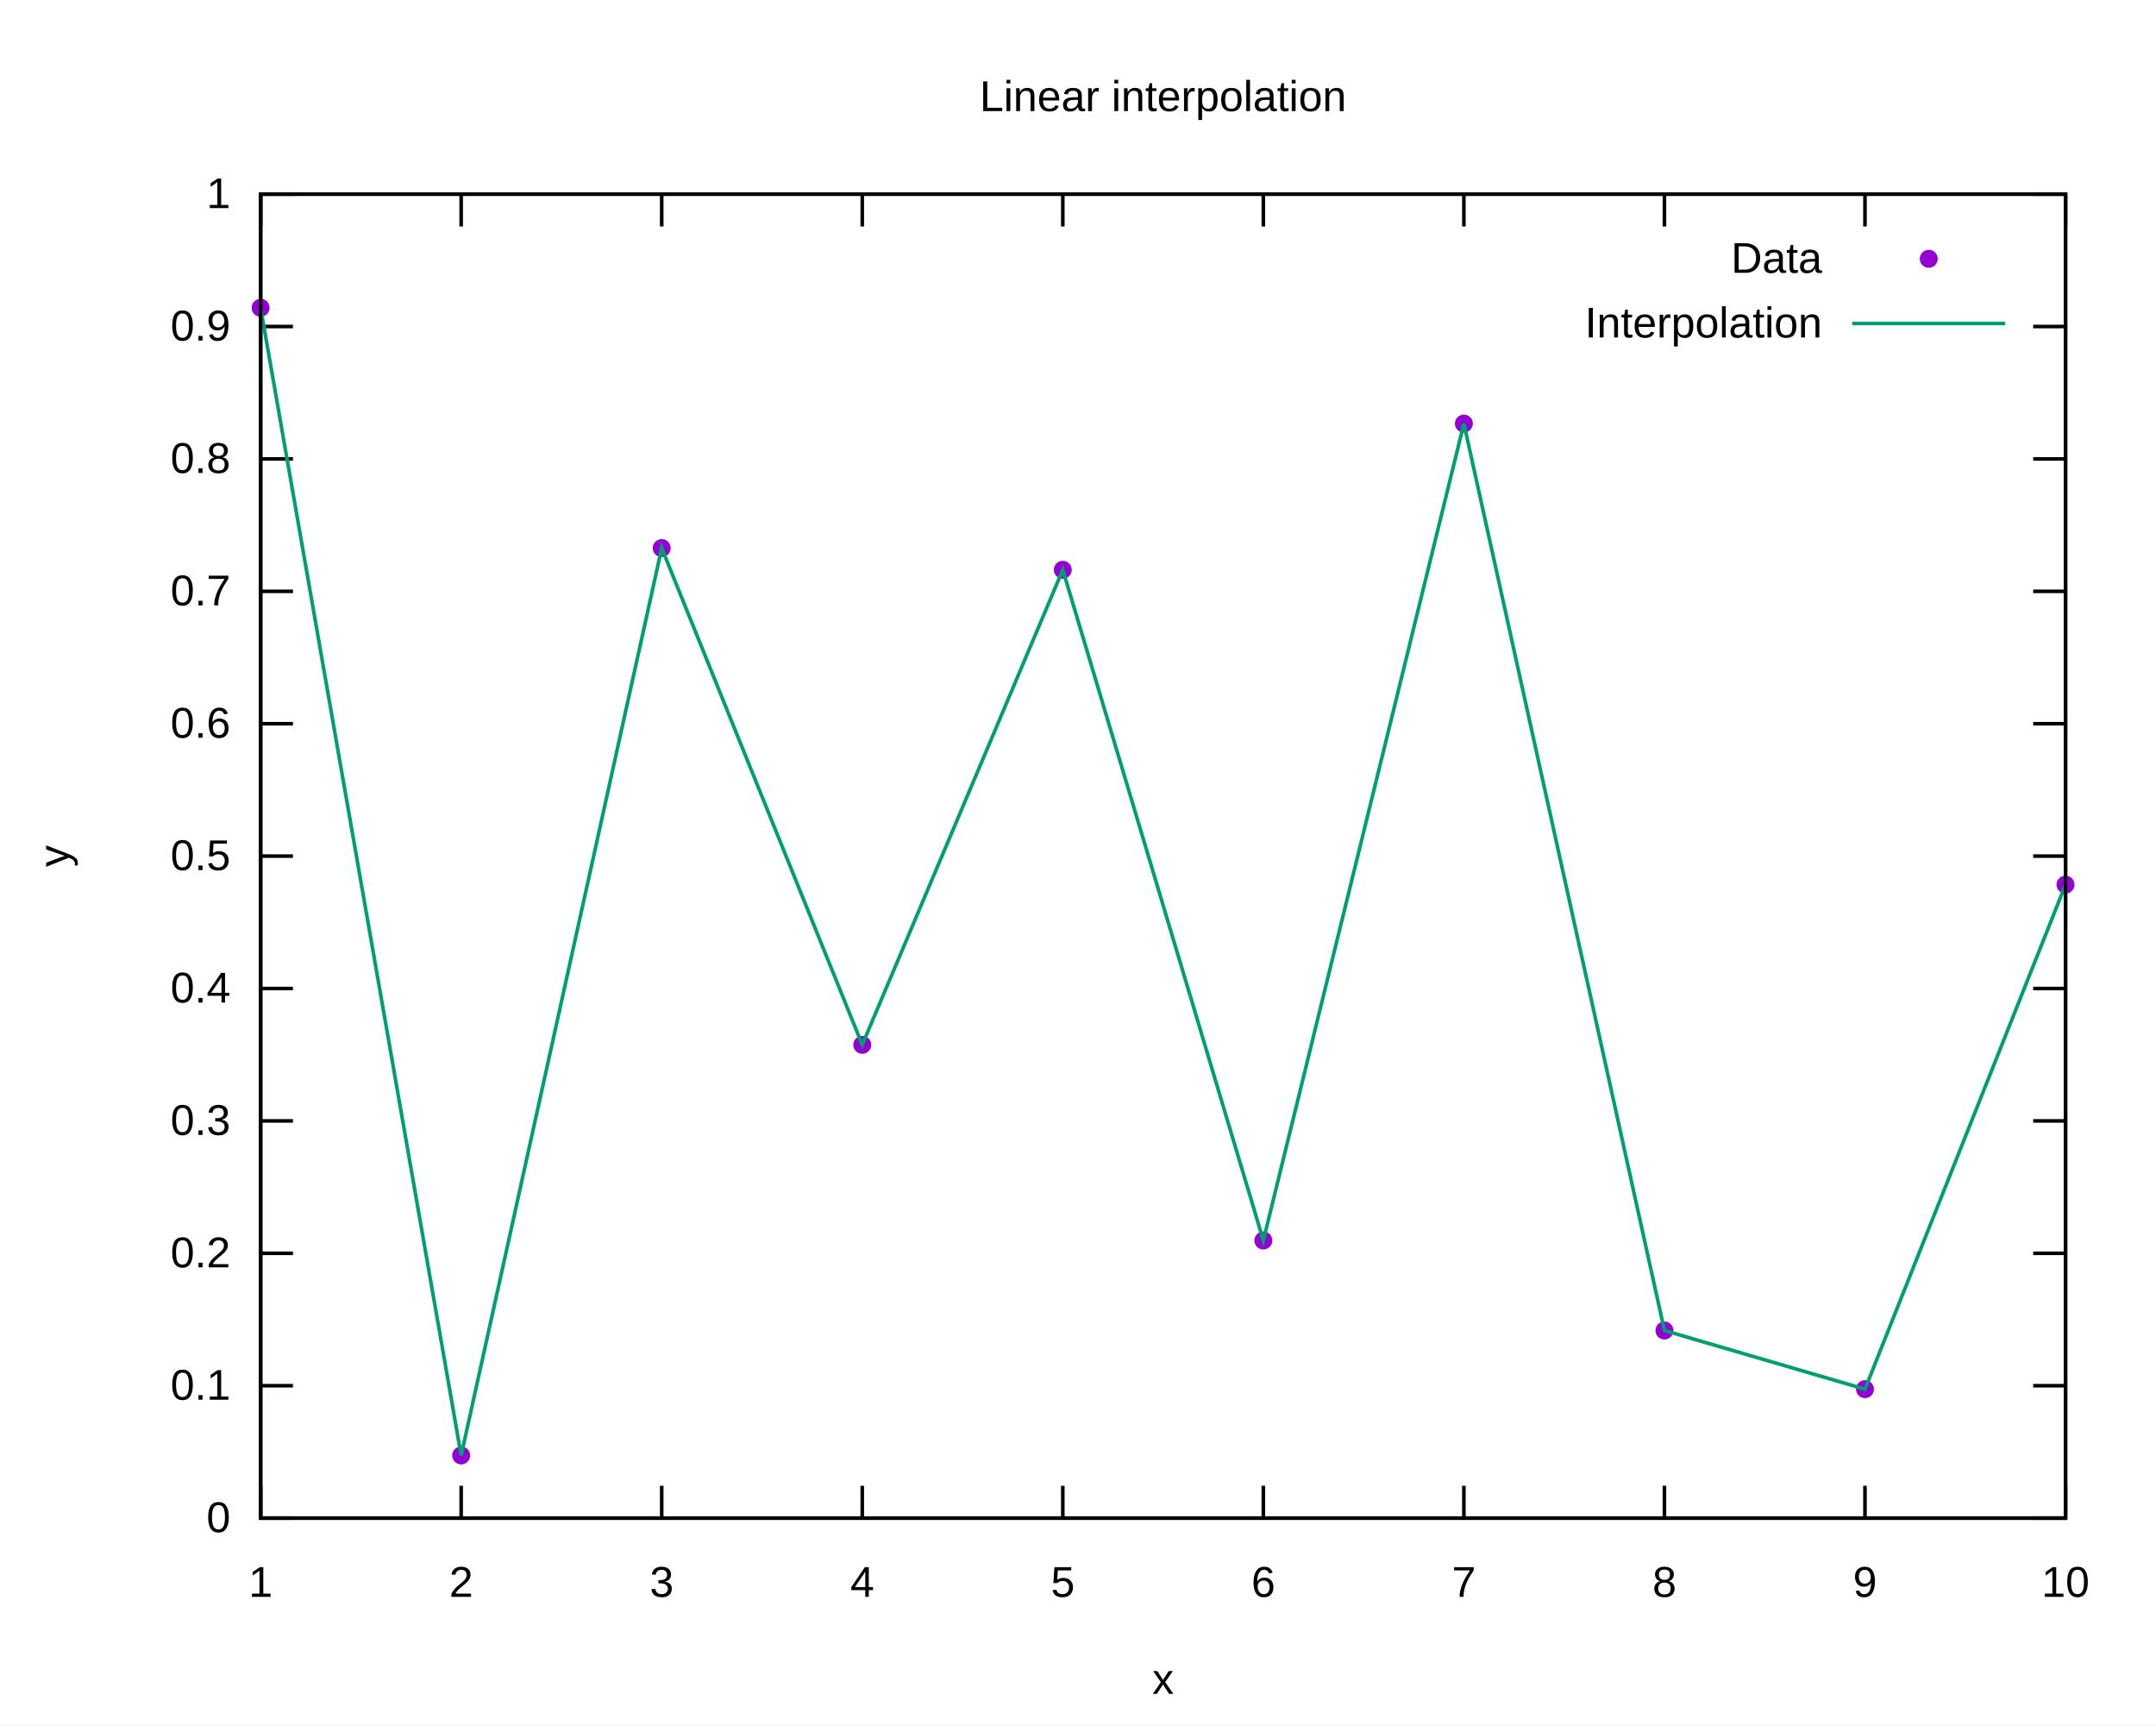
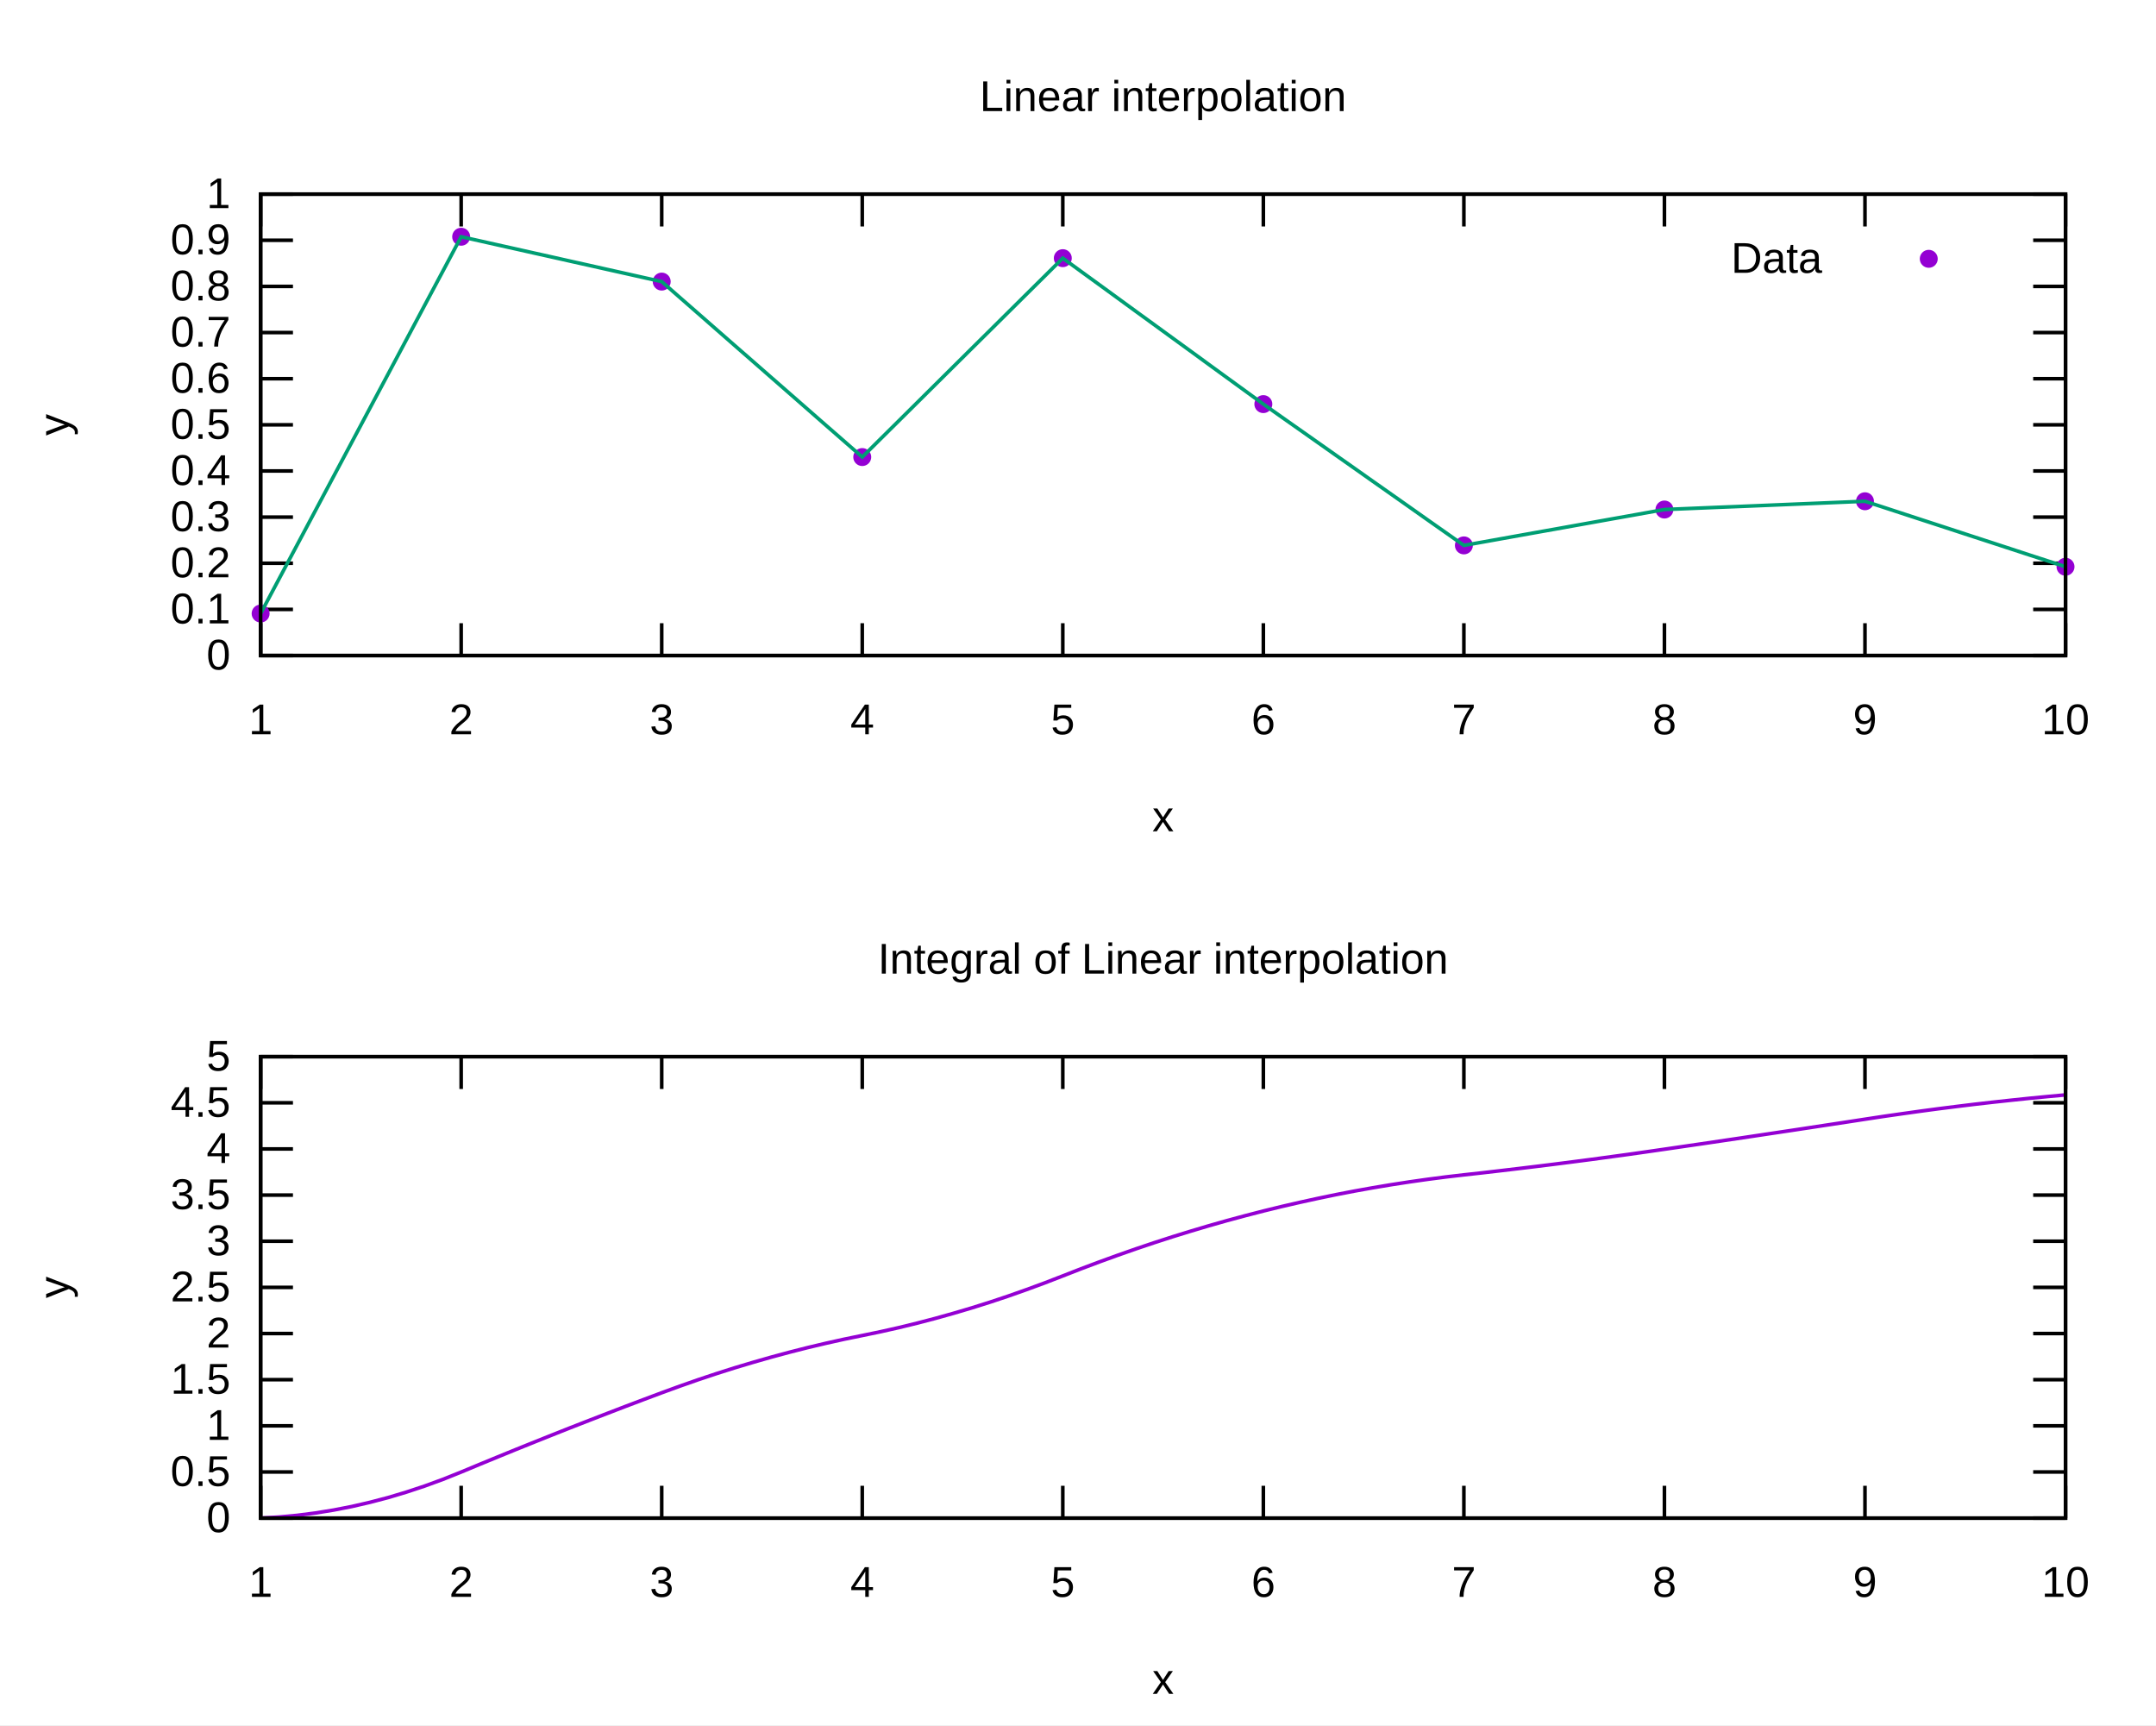
<svg xmlns="http://www.w3.org/2000/svg" xmlns:xlink="http://www.w3.org/1999/xlink" width="600" height="480" viewBox="0 0 600 480">
  <g id="gnuplot_canvas">
    <rect x="0" y="0" width="600" height="480" fill="#ffffff" />
    <defs>
      <circle id="gpDot" r="0.5" stroke-width="0.5" stroke="currentColor" />
      <path id="gpPt0" stroke-width="0.222" stroke="currentColor" d="M-1,0 h2 M0,-1 v2" />
      <path id="gpPt1" stroke-width="0.222" stroke="currentColor" d="M-1,-1 L1,1 M1,-1 L-1,1" />
      <path id="gpPt2" stroke-width="0.222" stroke="currentColor" d="M-1,0 L1,0 M0,-1 L0,1 M-1,-1 L1,1 M-1,1 L1,-1" />
      <rect id="gpPt3" stroke-width="0.222" stroke="currentColor" x="-1" y="-1" width="2" height="2" />
      <rect id="gpPt4" stroke-width="0.222" stroke="currentColor" fill="currentColor" x="-1" y="-1" width="2" height="2" />
      <circle id="gpPt5" stroke-width="0.222" stroke="currentColor" cx="0" cy="0" r="1" />
      <use xlink:href="#gpPt5" id="gpPt6" fill="currentColor" stroke="none" />
      <path id="gpPt7" stroke-width="0.222" stroke="currentColor" d="M0,-1.33 L-1.33,0.67 L1.33,0.67 z" />
      <use xlink:href="#gpPt7" id="gpPt8" fill="currentColor" stroke="none" />
      <use xlink:href="#gpPt7" id="gpPt9" stroke="currentColor" transform="rotate(180)" />
      <use xlink:href="#gpPt9" id="gpPt10" fill="currentColor" stroke="none" />
      <use xlink:href="#gpPt3" id="gpPt11" stroke="currentColor" transform="rotate(45)" />
      <use xlink:href="#gpPt11" id="gpPt12" fill="currentColor" stroke="none" />
      <path id="gpPt13" stroke-width="0.222" stroke="currentColor" d="M0,1.330 L1.265,0.411 L0.782,-1.067 L-0.782,-1.076 L-1.265,0.411 z" />
      <use xlink:href="#gpPt13" id="gpPt14" fill="currentColor" stroke="none" />
      <filter id="textbox" filterUnits="objectBoundingBox" x="0" y="0" height="1" width="1">
        <feFlood flood-color="#FFFFFF" flood-opacity="1" result="bgnd" />
        <feComposite in="SourceGraphic" in2="bgnd" operator="atop" />
      </filter>
      <filter id="greybox" filterUnits="objectBoundingBox" x="0" y="0" height="1" width="1">
        <feFlood flood-color="lightgrey" flood-opacity="1" result="grey" />
        <feComposite in="SourceGraphic" in2="grey" operator="atop" />
      </filter>
    </defs>
    <g fill="none" color="#FFFFFF" stroke="currentColor" stroke-width="1.00" stroke-linecap="butt" stroke-linejoin="miter">
</g>
    <g fill="none" color="black" stroke="currentColor" stroke-width="1.00" stroke-linecap="butt" stroke-linejoin="miter">
-       <path stroke="black" d="M72.53,422.40 L81.53,422.40 M574.82,422.40 L565.82,422.40  " />
-       <g transform="translate(64.14,426.30)" stroke="none" fill="black" font-family="Arial" font-size="12.00" text-anchor="end">
+       <path stroke="black" d="M72.53,182.40 L81.53,182.40 M574.82,182.40 L565.82,182.40  " />
+       <g transform="translate(64.14,186.30)" stroke="none" fill="black" font-family="Arial" font-size="12.00" text-anchor="end">
        <text>
          <tspan font-family="Arial"> 0</tspan>
        </text>
      </g>
    </g>
    <g fill="none" color="black" stroke="currentColor" stroke-width="1.00" stroke-linecap="butt" stroke-linejoin="miter">
-       <path stroke="black" d="M72.53,385.56 L81.53,385.56 M574.82,385.56 L565.82,385.56  " />
-       <g transform="translate(64.14,389.46)" stroke="none" fill="black" font-family="Arial" font-size="12.00" text-anchor="end">
+       <path stroke="black" d="M72.53,169.56 L81.53,169.56 M574.82,169.56 L565.82,169.56  " />
+       <g transform="translate(64.14,173.46)" stroke="none" fill="black" font-family="Arial" font-size="12.00" text-anchor="end">
        <text>
          <tspan font-family="Arial"> 0.1</tspan>
        </text>
      </g>
    </g>
    <g fill="none" color="black" stroke="currentColor" stroke-width="1.00" stroke-linecap="butt" stroke-linejoin="miter">
-       <path stroke="black" d="M72.53,348.72 L81.53,348.72 M574.82,348.72 L565.82,348.72  " />
-       <g transform="translate(64.14,352.62)" stroke="none" fill="black" font-family="Arial" font-size="12.00" text-anchor="end">
+       <path stroke="black" d="M72.53,156.72 L81.53,156.72 M574.82,156.72 L565.82,156.72  " />
+       <g transform="translate(64.14,160.62)" stroke="none" fill="black" font-family="Arial" font-size="12.00" text-anchor="end">
        <text>
          <tspan font-family="Arial"> 0.2</tspan>
        </text>
      </g>
    </g>
    <g fill="none" color="black" stroke="currentColor" stroke-width="1.00" stroke-linecap="butt" stroke-linejoin="miter">
-       <path stroke="black" d="M72.53,311.88 L81.53,311.88 M574.82,311.88 L565.82,311.88  " />
-       <g transform="translate(64.14,315.78)" stroke="none" fill="black" font-family="Arial" font-size="12.00" text-anchor="end">
+       <path stroke="black" d="M72.53,143.88 L81.53,143.88 M574.82,143.88 L565.82,143.88  " />
+       <g transform="translate(64.14,147.78)" stroke="none" fill="black" font-family="Arial" font-size="12.00" text-anchor="end">
        <text>
          <tspan font-family="Arial"> 0.3</tspan>
        </text>
      </g>
    </g>
    <g fill="none" color="black" stroke="currentColor" stroke-width="1.00" stroke-linecap="butt" stroke-linejoin="miter">
-       <path stroke="black" d="M72.53,275.04 L81.53,275.04 M574.82,275.04 L565.82,275.04  " />
-       <g transform="translate(64.14,278.94)" stroke="none" fill="black" font-family="Arial" font-size="12.00" text-anchor="end">
+       <path stroke="black" d="M72.53,131.04 L81.53,131.04 M574.82,131.04 L565.82,131.04  " />
+       <g transform="translate(64.14,134.94)" stroke="none" fill="black" font-family="Arial" font-size="12.00" text-anchor="end">
        <text>
          <tspan font-family="Arial"> 0.4</tspan>
        </text>
      </g>
    </g>
    <g fill="none" color="black" stroke="currentColor" stroke-width="1.00" stroke-linecap="butt" stroke-linejoin="miter">
-       <path stroke="black" d="M72.53,238.20 L81.53,238.20 M574.82,238.20 L565.82,238.20  " />
-       <g transform="translate(64.14,242.10)" stroke="none" fill="black" font-family="Arial" font-size="12.00" text-anchor="end">
+       <path stroke="black" d="M72.53,118.20 L81.53,118.20 M574.82,118.20 L565.82,118.20  " />
+       <g transform="translate(64.14,122.10)" stroke="none" fill="black" font-family="Arial" font-size="12.00" text-anchor="end">
        <text>
          <tspan font-family="Arial"> 0.5</tspan>
        </text>
      </g>
    </g>
    <g fill="none" color="black" stroke="currentColor" stroke-width="1.00" stroke-linecap="butt" stroke-linejoin="miter">
-       <path stroke="black" d="M72.53,201.37 L81.53,201.37 M574.82,201.37 L565.82,201.37  " />
-       <g transform="translate(64.14,205.27)" stroke="none" fill="black" font-family="Arial" font-size="12.00" text-anchor="end">
+       <path stroke="black" d="M72.53,105.37 L81.53,105.37 M574.82,105.37 L565.82,105.37  " />
+       <g transform="translate(64.14,109.27)" stroke="none" fill="black" font-family="Arial" font-size="12.00" text-anchor="end">
        <text>
          <tspan font-family="Arial"> 0.6</tspan>
        </text>
      </g>
    </g>
    <g fill="none" color="black" stroke="currentColor" stroke-width="1.00" stroke-linecap="butt" stroke-linejoin="miter">
-       <path stroke="black" d="M72.53,164.53 L81.53,164.53 M574.82,164.53 L565.82,164.53  " />
-       <g transform="translate(64.14,168.43)" stroke="none" fill="black" font-family="Arial" font-size="12.00" text-anchor="end">
+       <path stroke="black" d="M72.53,92.53 L81.53,92.53 M574.82,92.53 L565.82,92.53  " />
+       <g transform="translate(64.14,96.43)" stroke="none" fill="black" font-family="Arial" font-size="12.00" text-anchor="end">
        <text>
          <tspan font-family="Arial"> 0.7</tspan>
        </text>
      </g>
    </g>
    <g fill="none" color="black" stroke="currentColor" stroke-width="1.00" stroke-linecap="butt" stroke-linejoin="miter">
-       <path stroke="black" d="M72.53,127.69 L81.53,127.69 M574.82,127.69 L565.82,127.69  " />
-       <g transform="translate(64.14,131.59)" stroke="none" fill="black" font-family="Arial" font-size="12.00" text-anchor="end">
+       <path stroke="black" d="M72.53,79.69 L81.53,79.69 M574.82,79.69 L565.82,79.69  " />
+       <g transform="translate(64.14,83.59)" stroke="none" fill="black" font-family="Arial" font-size="12.00" text-anchor="end">
        <text>
          <tspan font-family="Arial"> 0.8</tspan>
        </text>
      </g>
    </g>
    <g fill="none" color="black" stroke="currentColor" stroke-width="1.00" stroke-linecap="butt" stroke-linejoin="miter">
-       <path stroke="black" d="M72.53,90.85 L81.53,90.85 M574.82,90.85 L565.82,90.85  " />
-       <g transform="translate(64.14,94.75)" stroke="none" fill="black" font-family="Arial" font-size="12.00" text-anchor="end">
+       <path stroke="black" d="M72.53,66.85 L81.53,66.85 M574.82,66.85 L565.82,66.85  " />
+       <g transform="translate(64.14,70.75)" stroke="none" fill="black" font-family="Arial" font-size="12.00" text-anchor="end">
        <text>
          <tspan font-family="Arial"> 0.9</tspan>
        </text>
      </g>
    </g>
    <g fill="none" color="black" stroke="currentColor" stroke-width="1.00" stroke-linecap="butt" stroke-linejoin="miter">
      <path stroke="black" d="M72.53,54.01 L81.53,54.01 M574.82,54.01 L565.82,54.01  " />
      <g transform="translate(64.14,57.91)" stroke="none" fill="black" font-family="Arial" font-size="12.00" text-anchor="end">
        <text>
          <tspan font-family="Arial"> 1</tspan>
        </text>
      </g>
    </g>
    <g fill="none" color="black" stroke="currentColor" stroke-width="1.00" stroke-linecap="butt" stroke-linejoin="miter">
-       <path stroke="black" d="M72.53,422.40 L72.53,413.40 M72.53,54.01 L72.53,63.01  " />
-       <g transform="translate(72.53,444.30)" stroke="none" fill="black" font-family="Arial" font-size="12.00" text-anchor="middle">
+       <path stroke="black" d="M72.53,182.40 L72.53,173.40 M72.53,54.01 L72.53,63.01  " />
+       <g transform="translate(72.53,204.30)" stroke="none" fill="black" font-family="Arial" font-size="12.00" text-anchor="middle">
        <text>
          <tspan font-family="Arial"> 1</tspan>
        </text>
      </g>
    </g>
    <g fill="none" color="black" stroke="currentColor" stroke-width="1.00" stroke-linecap="butt" stroke-linejoin="miter">
-       <path stroke="black" d="M128.34,422.40 L128.34,413.40 M128.34,54.01 L128.34,63.01  " />
-       <g transform="translate(128.34,444.30)" stroke="none" fill="black" font-family="Arial" font-size="12.00" text-anchor="middle">
+       <path stroke="black" d="M128.34,182.40 L128.34,173.40 M128.34,54.01 L128.34,63.01  " />
+       <g transform="translate(128.34,204.30)" stroke="none" fill="black" font-family="Arial" font-size="12.00" text-anchor="middle">
        <text>
          <tspan font-family="Arial"> 2</tspan>
        </text>
      </g>
    </g>
    <g fill="none" color="black" stroke="currentColor" stroke-width="1.00" stroke-linecap="butt" stroke-linejoin="miter">
-       <path stroke="black" d="M184.15,422.40 L184.15,413.40 M184.15,54.01 L184.15,63.01  " />
-       <g transform="translate(184.15,444.30)" stroke="none" fill="black" font-family="Arial" font-size="12.00" text-anchor="middle">
+       <path stroke="black" d="M184.15,182.40 L184.15,173.40 M184.15,54.01 L184.15,63.01  " />
+       <g transform="translate(184.15,204.30)" stroke="none" fill="black" font-family="Arial" font-size="12.00" text-anchor="middle">
        <text>
          <tspan font-family="Arial"> 3</tspan>
        </text>
      </g>
    </g>
    <g fill="none" color="black" stroke="currentColor" stroke-width="1.00" stroke-linecap="butt" stroke-linejoin="miter">
-       <path stroke="black" d="M239.96,422.40 L239.96,413.40 M239.96,54.01 L239.96,63.01  " />
-       <g transform="translate(239.96,444.30)" stroke="none" fill="black" font-family="Arial" font-size="12.00" text-anchor="middle">
+       <path stroke="black" d="M239.96,182.40 L239.96,173.40 M239.96,54.01 L239.96,63.01  " />
+       <g transform="translate(239.96,204.30)" stroke="none" fill="black" font-family="Arial" font-size="12.00" text-anchor="middle">
        <text>
          <tspan font-family="Arial"> 4</tspan>
        </text>
      </g>
    </g>
    <g fill="none" color="black" stroke="currentColor" stroke-width="1.00" stroke-linecap="butt" stroke-linejoin="miter">
-       <path stroke="black" d="M295.77,422.40 L295.77,413.40 M295.77,54.01 L295.77,63.01  " />
-       <g transform="translate(295.77,444.30)" stroke="none" fill="black" font-family="Arial" font-size="12.00" text-anchor="middle">
+       <path stroke="black" d="M295.77,182.40 L295.77,173.40 M295.77,54.01 L295.77,63.01  " />
+       <g transform="translate(295.77,204.30)" stroke="none" fill="black" font-family="Arial" font-size="12.00" text-anchor="middle">
        <text>
          <tspan font-family="Arial"> 5</tspan>
        </text>
      </g>
    </g>
    <g fill="none" color="black" stroke="currentColor" stroke-width="1.00" stroke-linecap="butt" stroke-linejoin="miter">
-       <path stroke="black" d="M351.58,422.40 L351.58,413.40 M351.58,54.01 L351.58,63.01  " />
-       <g transform="translate(351.58,444.30)" stroke="none" fill="black" font-family="Arial" font-size="12.00" text-anchor="middle">
+       <path stroke="black" d="M351.58,182.40 L351.58,173.40 M351.58,54.01 L351.58,63.01  " />
+       <g transform="translate(351.58,204.30)" stroke="none" fill="black" font-family="Arial" font-size="12.00" text-anchor="middle">
        <text>
          <tspan font-family="Arial"> 6</tspan>
        </text>
      </g>
    </g>
    <g fill="none" color="black" stroke="currentColor" stroke-width="1.00" stroke-linecap="butt" stroke-linejoin="miter">
-       <path stroke="black" d="M407.39,422.40 L407.39,413.40 M407.39,54.01 L407.39,63.01  " />
-       <g transform="translate(407.39,444.30)" stroke="none" fill="black" font-family="Arial" font-size="12.00" text-anchor="middle">
+       <path stroke="black" d="M407.39,182.40 L407.39,173.40 M407.39,54.01 L407.39,63.01  " />
+       <g transform="translate(407.39,204.30)" stroke="none" fill="black" font-family="Arial" font-size="12.00" text-anchor="middle">
        <text>
          <tspan font-family="Arial"> 7</tspan>
        </text>
      </g>
    </g>
    <g fill="none" color="black" stroke="currentColor" stroke-width="1.00" stroke-linecap="butt" stroke-linejoin="miter">
-       <path stroke="black" d="M463.20,422.40 L463.20,413.40 M463.20,54.01 L463.20,63.01  " />
-       <g transform="translate(463.20,444.30)" stroke="none" fill="black" font-family="Arial" font-size="12.00" text-anchor="middle">
+       <path stroke="black" d="M463.20,182.40 L463.20,173.40 M463.20,54.01 L463.20,63.01  " />
+       <g transform="translate(463.20,204.30)" stroke="none" fill="black" font-family="Arial" font-size="12.00" text-anchor="middle">
        <text>
          <tspan font-family="Arial"> 8</tspan>
        </text>
      </g>
    </g>
    <g fill="none" color="black" stroke="currentColor" stroke-width="1.00" stroke-linecap="butt" stroke-linejoin="miter">
-       <path stroke="black" d="M519.01,422.40 L519.01,413.40 M519.01,54.01 L519.01,63.01  " />
-       <g transform="translate(519.01,444.30)" stroke="none" fill="black" font-family="Arial" font-size="12.00" text-anchor="middle">
+       <path stroke="black" d="M519.01,182.40 L519.01,173.40 M519.01,54.01 L519.01,63.01  " />
+       <g transform="translate(519.01,204.30)" stroke="none" fill="black" font-family="Arial" font-size="12.00" text-anchor="middle">
        <text>
          <tspan font-family="Arial"> 9</tspan>
        </text>
      </g>
    </g>
    <g fill="none" color="black" stroke="currentColor" stroke-width="1.00" stroke-linecap="butt" stroke-linejoin="miter">
-       <path stroke="black" d="M574.82,422.40 L574.82,413.40 M574.82,54.01 L574.82,63.01  " />
-       <g transform="translate(574.82,444.30)" stroke="none" fill="black" font-family="Arial" font-size="12.00" text-anchor="middle">
+       <path stroke="black" d="M574.82,182.40 L574.82,173.40 M574.82,54.01 L574.82,63.01  " />
+       <g transform="translate(574.82,204.30)" stroke="none" fill="black" font-family="Arial" font-size="12.00" text-anchor="middle">
        <text>
          <tspan font-family="Arial"> 10</tspan>
        </text>
      </g>
    </g>
    <g fill="none" color="black" stroke="currentColor" stroke-width="1.00" stroke-linecap="butt" stroke-linejoin="miter">
</g>
    <g fill="none" color="black" stroke="currentColor" stroke-width="1.00" stroke-linecap="butt" stroke-linejoin="miter">
-       <path stroke="black" d="M72.53,54.01 L72.53,422.40 L574.82,422.40 L574.82,54.01 L72.53,54.01 Z  " />
-     </g>
-     <g fill="none" color="black" stroke="currentColor" stroke-width="1.00" stroke-linecap="butt" stroke-linejoin="miter">
-       <g transform="translate(19.18,238.21) rotate(270)" stroke="none" fill="black" font-family="Arial" font-size="12.00" text-anchor="middle">
+       <path stroke="black" d="M72.53,54.01 L72.53,182.40 L574.82,182.40 L574.82,54.01 L72.53,54.01 Z  " />
+     </g>
+     <g fill="none" color="black" stroke="currentColor" stroke-width="1.00" stroke-linecap="butt" stroke-linejoin="miter">
+       <g transform="translate(19.18,118.21) rotate(270)" stroke="none" fill="black" font-family="Arial" font-size="12.00" text-anchor="middle">
        <text>
          <tspan font-family="Arial">y</tspan>
        </text>
      </g>
    </g>
    <g fill="none" color="black" stroke="currentColor" stroke-width="1.00" stroke-linecap="butt" stroke-linejoin="miter">
-       <g transform="translate(323.67,471.30)" stroke="none" fill="black" font-family="Arial" font-size="12.00" text-anchor="middle">
+       <g transform="translate(323.67,231.30)" stroke="none" fill="black" font-family="Arial" font-size="12.00" text-anchor="middle">
        <text>
          <tspan font-family="Arial">x</tspan>
        </text>
      </g>
    </g>
    <g fill="none" color="black" stroke="currentColor" stroke-width="1.00" stroke-linecap="butt" stroke-linejoin="miter">
</g>
-     <g id="gnuplot_plot_1">
+     <g id="gnuplot_plot_1a">
      <g fill="none" color="black" stroke="currentColor" stroke-width="1.00" stroke-linecap="butt" stroke-linejoin="miter">
        <g transform="translate(507.09,75.91)" stroke="none" fill="black" font-family="Arial" font-size="12.00" text-anchor="end">
          <text>
            <tspan font-family="Arial">Data</tspan>
          </text>
        </g>
      </g>
      <g fill="none" color="black" stroke="currentColor" stroke-width="1.00" stroke-linecap="butt" stroke-linejoin="miter">
-         <use xlink:href="#gpPt6" transform="translate(72.53,85.63) scale(2.25)" color="rgb(148,   0, 211)" />
-         <use xlink:href="#gpPt6" transform="translate(128.34,404.96) scale(2.25)" color="rgb(148,   0, 211)" />
-         <use xlink:href="#gpPt6" transform="translate(184.15,152.50) scale(2.25)" color="rgb(148,   0, 211)" />
-         <use xlink:href="#gpPt6" transform="translate(239.96,290.72) scale(2.25)" color="rgb(148,   0, 211)" />
-         <use xlink:href="#gpPt6" transform="translate(295.77,158.54) scale(2.25)" color="rgb(148,   0, 211)" />
-         <use xlink:href="#gpPt6" transform="translate(351.58,345.15) scale(2.25)" color="rgb(148,   0, 211)" />
-         <use xlink:href="#gpPt6" transform="translate(407.39,117.86) scale(2.25)" color="rgb(148,   0, 211)" />
-         <use xlink:href="#gpPt6" transform="translate(463.20,370.20) scale(2.25)" color="rgb(148,   0, 211)" />
-         <use xlink:href="#gpPt6" transform="translate(519.01,386.52) scale(2.25)" color="rgb(148,   0, 211)" />
-         <use xlink:href="#gpPt6" transform="translate(574.82,246.14) scale(2.25)" color="rgb(148,   0, 211)" />
+         <use xlink:href="#gpPt6" transform="translate(72.53,170.71) scale(2.25)" color="rgb(148,   0, 211)" />
+         <use xlink:href="#gpPt6" transform="translate(128.34,65.87) scale(2.25)" color="rgb(148,   0, 211)" />
+         <use xlink:href="#gpPt6" transform="translate(184.15,78.35) scale(2.25)" color="rgb(148,   0, 211)" />
+         <use xlink:href="#gpPt6" transform="translate(239.96,127.17) scale(2.25)" color="rgb(148,   0, 211)" />
+         <use xlink:href="#gpPt6" transform="translate(295.77,71.83) scale(2.25)" color="rgb(148,   0, 211)" />
+         <use xlink:href="#gpPt6" transform="translate(351.58,112.44) scale(2.25)" color="rgb(148,   0, 211)" />
+         <use xlink:href="#gpPt6" transform="translate(407.39,151.75) scale(2.25)" color="rgb(148,   0, 211)" />
+         <use xlink:href="#gpPt6" transform="translate(463.20,141.77) scale(2.25)" color="rgb(148,   0, 211)" />
+         <use xlink:href="#gpPt6" transform="translate(519.01,139.47) scale(2.25)" color="rgb(148,   0, 211)" />
+         <use xlink:href="#gpPt6" transform="translate(574.82,157.69) scale(2.25)" color="rgb(148,   0, 211)" />
        <use xlink:href="#gpPt6" transform="translate(536.76,72.01) scale(2.25)" color="rgb(148,   0, 211)" />
      </g>
    </g>
-     <g id="gnuplot_plot_2">
+     <g id="gnuplot_plot_2a">
      <g fill="none" color="black" stroke="currentColor" stroke-width="1.00" stroke-linecap="butt" stroke-linejoin="miter">
-         <g transform="translate(507.09,93.91)" stroke="none" fill="black" font-family="Arial" font-size="12.00" text-anchor="end">
-           <text>
-             <tspan font-family="Arial">Interpolation</tspan>
-           </text>
-         </g>
-       </g>
+         <path stroke="rgb(  0, 158, 115)" d="M72.53,170.71 L77.60,161.18 L82.68,151.64 L87.75,142.11 L92.82,132.58 L97.90,123.05 L102.97,113.52 L108.05,103.99   L113.12,94.46 L118.19,84.93 L123.27,75.40 L128.34,65.87 L133.41,67.00 L138.49,68.14 L143.56,69.27 L148.63,70.41   L153.71,71.54 L158.78,72.68 L163.86,73.81 L168.93,74.95 L174.00,76.08 L179.08,77.22 L184.15,78.35 L189.22,82.79   L194.30,87.23 L199.37,91.67 L204.44,96.11 L209.52,100.54 L214.59,104.98 L219.67,109.42 L224.74,113.86 L229.81,118.30   L234.89,122.73 L239.96,127.17 L245.03,122.14 L250.11,117.11 L255.18,112.08 L260.25,107.05 L265.33,102.01 L270.40,96.98   L275.48,91.95 L280.55,86.92 L285.62,81.89 L290.70,76.86 L295.77,71.83 L300.84,75.52 L305.92,79.21 L310.99,82.90   L316.06,86.60 L321.14,90.29 L326.21,93.98 L331.29,97.67 L336.36,101.37 L341.43,105.06 L346.51,108.75 L351.58,112.44   L356.65,116.02 L361.73,119.59 L366.80,123.16 L371.87,126.74 L376.95,130.31 L382.02,133.89 L387.10,137.46 L392.17,141.03   L397.24,144.61 L402.32,148.18 L407.39,151.75 L412.46,150.85 L417.54,149.94 L422.61,149.03 L427.68,148.12 L432.76,147.22   L437.83,146.31 L442.91,145.40 L447.98,144.49 L453.05,143.59 L458.13,142.68 L463.20,141.77 L468.27,141.56 L473.35,141.35   L478.42,141.14 L483.49,140.94 L488.57,140.73 L493.64,140.52 L498.72,140.31 L503.79,140.10 L508.86,139.89 L513.94,139.68   L519.01,139.47 L524.08,141.12 L529.16,142.78 L534.23,144.44 L539.30,146.09 L544.38,147.75 L549.45,149.41 L554.53,151.06   L559.60,152.72 L564.67,154.38 L569.75,156.03 L574.82,157.69  " />
+       </g>
+     </g>
+     <g fill="none" color="#FFFFFF" stroke="rgb(  0, 158, 115)" stroke-width="2.00" stroke-linecap="butt" stroke-linejoin="miter">
+ </g>
+     <g fill="none" color="black" stroke="currentColor" stroke-width="2.00" stroke-linecap="butt" stroke-linejoin="miter">
+ </g>
+     <g fill="none" color="black" stroke="black" stroke-width="1.00" stroke-linecap="butt" stroke-linejoin="miter">
+ </g>
+     <g fill="none" color="black" stroke="currentColor" stroke-width="1.00" stroke-linecap="butt" stroke-linejoin="miter">
+       <path stroke="black" d="M72.53,54.01 L72.53,182.40 L574.82,182.40 L574.82,54.01 L72.53,54.01 Z  " />
+     </g>
+     <g fill="none" color="black" stroke="currentColor" stroke-width="1.00" stroke-linecap="butt" stroke-linejoin="miter">
+       <g transform="translate(323.67,30.91)" stroke="none" fill="black" font-family="Arial" font-size="12.00" text-anchor="middle">
+         <text>
+           <tspan font-family="Arial">Linear interpolation</tspan>
+         </text>
+       </g>
+     </g>
+     <g fill="none" color="black" stroke="currentColor" stroke-width="1.00" stroke-linecap="butt" stroke-linejoin="miter">
+ </g>
+     <g fill="none" color="black" stroke="currentColor" stroke-width="1.00" stroke-linecap="butt" stroke-linejoin="miter">
+       <path stroke="black" d="M72.53,422.40 L81.53,422.40 M574.82,422.40 L565.82,422.40  " />
+       <g transform="translate(64.14,426.30)" stroke="none" fill="black" font-family="Arial" font-size="12.00" text-anchor="end">
+         <text>
+           <tspan font-family="Arial"> 0</tspan>
+         </text>
+       </g>
+     </g>
+     <g fill="none" color="black" stroke="currentColor" stroke-width="1.00" stroke-linecap="butt" stroke-linejoin="miter">
+       <path stroke="black" d="M72.53,409.56 L81.53,409.56 M574.82,409.56 L565.82,409.56  " />
+       <g transform="translate(64.14,413.46)" stroke="none" fill="black" font-family="Arial" font-size="12.00" text-anchor="end">
+         <text>
+           <tspan font-family="Arial"> 0.5</tspan>
+         </text>
+       </g>
+     </g>
+     <g fill="none" color="black" stroke="currentColor" stroke-width="1.00" stroke-linecap="butt" stroke-linejoin="miter">
+       <path stroke="black" d="M72.53,396.72 L81.53,396.72 M574.82,396.72 L565.82,396.72  " />
+       <g transform="translate(64.14,400.62)" stroke="none" fill="black" font-family="Arial" font-size="12.00" text-anchor="end">
+         <text>
+           <tspan font-family="Arial"> 1</tspan>
+         </text>
+       </g>
+     </g>
+     <g fill="none" color="black" stroke="currentColor" stroke-width="1.00" stroke-linecap="butt" stroke-linejoin="miter">
+       <path stroke="black" d="M72.53,383.88 L81.53,383.88 M574.82,383.88 L565.82,383.88  " />
+       <g transform="translate(64.14,387.78)" stroke="none" fill="black" font-family="Arial" font-size="12.00" text-anchor="end">
+         <text>
+           <tspan font-family="Arial"> 1.5</tspan>
+         </text>
+       </g>
+     </g>
+     <g fill="none" color="black" stroke="currentColor" stroke-width="1.00" stroke-linecap="butt" stroke-linejoin="miter">
+       <path stroke="black" d="M72.53,371.04 L81.53,371.04 M574.82,371.04 L565.82,371.04  " />
+       <g transform="translate(64.14,374.94)" stroke="none" fill="black" font-family="Arial" font-size="12.00" text-anchor="end">
+         <text>
+           <tspan font-family="Arial"> 2</tspan>
+         </text>
+       </g>
+     </g>
+     <g fill="none" color="black" stroke="currentColor" stroke-width="1.00" stroke-linecap="butt" stroke-linejoin="miter">
+       <path stroke="black" d="M72.53,358.20 L81.53,358.20 M574.82,358.20 L565.82,358.20  " />
+       <g transform="translate(64.14,362.10)" stroke="none" fill="black" font-family="Arial" font-size="12.00" text-anchor="end">
+         <text>
+           <tspan font-family="Arial"> 2.5</tspan>
+         </text>
+       </g>
+     </g>
+     <g fill="none" color="black" stroke="currentColor" stroke-width="1.00" stroke-linecap="butt" stroke-linejoin="miter">
+       <path stroke="black" d="M72.53,345.36 L81.53,345.36 M574.82,345.36 L565.82,345.36  " />
+       <g transform="translate(64.14,349.26)" stroke="none" fill="black" font-family="Arial" font-size="12.00" text-anchor="end">
+         <text>
+           <tspan font-family="Arial"> 3</tspan>
+         </text>
+       </g>
+     </g>
+     <g fill="none" color="black" stroke="currentColor" stroke-width="1.00" stroke-linecap="butt" stroke-linejoin="miter">
+       <path stroke="black" d="M72.53,332.52 L81.53,332.52 M574.82,332.52 L565.82,332.52  " />
+       <g transform="translate(64.14,336.42)" stroke="none" fill="black" font-family="Arial" font-size="12.00" text-anchor="end">
+         <text>
+           <tspan font-family="Arial"> 3.5</tspan>
+         </text>
+       </g>
+     </g>
+     <g fill="none" color="black" stroke="currentColor" stroke-width="1.00" stroke-linecap="butt" stroke-linejoin="miter">
+       <path stroke="black" d="M72.53,319.68 L81.53,319.68 M574.82,319.68 L565.82,319.68  " />
+       <g transform="translate(64.14,323.58)" stroke="none" fill="black" font-family="Arial" font-size="12.00" text-anchor="end">
+         <text>
+           <tspan font-family="Arial"> 4</tspan>
+         </text>
+       </g>
+     </g>
+     <g fill="none" color="black" stroke="currentColor" stroke-width="1.00" stroke-linecap="butt" stroke-linejoin="miter">
+       <path stroke="black" d="M72.53,306.84 L81.53,306.84 M574.82,306.84 L565.82,306.84  " />
+       <g transform="translate(64.14,310.74)" stroke="none" fill="black" font-family="Arial" font-size="12.00" text-anchor="end">
+         <text>
+           <tspan font-family="Arial"> 4.5</tspan>
+         </text>
+       </g>
+     </g>
+     <g fill="none" color="black" stroke="currentColor" stroke-width="1.00" stroke-linecap="butt" stroke-linejoin="miter">
+       <path stroke="black" d="M72.53,294.00 L81.53,294.00 M574.82,294.00 L565.82,294.00  " />
+       <g transform="translate(64.14,297.90)" stroke="none" fill="black" font-family="Arial" font-size="12.00" text-anchor="end">
+         <text>
+           <tspan font-family="Arial"> 5</tspan>
+         </text>
+       </g>
+     </g>
+     <g fill="none" color="black" stroke="currentColor" stroke-width="1.00" stroke-linecap="butt" stroke-linejoin="miter">
+       <path stroke="black" d="M72.53,422.40 L72.53,413.40 M72.53,294.00 L72.53,303.00  " />
+       <g transform="translate(72.53,444.30)" stroke="none" fill="black" font-family="Arial" font-size="12.00" text-anchor="middle">
+         <text>
+           <tspan font-family="Arial"> 1</tspan>
+         </text>
+       </g>
+     </g>
+     <g fill="none" color="black" stroke="currentColor" stroke-width="1.00" stroke-linecap="butt" stroke-linejoin="miter">
+       <path stroke="black" d="M128.34,422.40 L128.34,413.40 M128.34,294.00 L128.34,303.00  " />
+       <g transform="translate(128.34,444.30)" stroke="none" fill="black" font-family="Arial" font-size="12.00" text-anchor="middle">
+         <text>
+           <tspan font-family="Arial"> 2</tspan>
+         </text>
+       </g>
+     </g>
+     <g fill="none" color="black" stroke="currentColor" stroke-width="1.00" stroke-linecap="butt" stroke-linejoin="miter">
+       <path stroke="black" d="M184.15,422.40 L184.15,413.40 M184.15,294.00 L184.15,303.00  " />
+       <g transform="translate(184.15,444.30)" stroke="none" fill="black" font-family="Arial" font-size="12.00" text-anchor="middle">
+         <text>
+           <tspan font-family="Arial"> 3</tspan>
+         </text>
+       </g>
+     </g>
+     <g fill="none" color="black" stroke="currentColor" stroke-width="1.00" stroke-linecap="butt" stroke-linejoin="miter">
+       <path stroke="black" d="M239.96,422.40 L239.96,413.40 M239.96,294.00 L239.96,303.00  " />
+       <g transform="translate(239.96,444.30)" stroke="none" fill="black" font-family="Arial" font-size="12.00" text-anchor="middle">
+         <text>
+           <tspan font-family="Arial"> 4</tspan>
+         </text>
+       </g>
+     </g>
+     <g fill="none" color="black" stroke="currentColor" stroke-width="1.00" stroke-linecap="butt" stroke-linejoin="miter">
+       <path stroke="black" d="M295.77,422.40 L295.77,413.40 M295.77,294.00 L295.77,303.00  " />
+       <g transform="translate(295.77,444.30)" stroke="none" fill="black" font-family="Arial" font-size="12.00" text-anchor="middle">
+         <text>
+           <tspan font-family="Arial"> 5</tspan>
+         </text>
+       </g>
+     </g>
+     <g fill="none" color="black" stroke="currentColor" stroke-width="1.00" stroke-linecap="butt" stroke-linejoin="miter">
+       <path stroke="black" d="M351.58,422.40 L351.58,413.40 M351.58,294.00 L351.58,303.00  " />
+       <g transform="translate(351.58,444.30)" stroke="none" fill="black" font-family="Arial" font-size="12.00" text-anchor="middle">
+         <text>
+           <tspan font-family="Arial"> 6</tspan>
+         </text>
+       </g>
+     </g>
+     <g fill="none" color="black" stroke="currentColor" stroke-width="1.00" stroke-linecap="butt" stroke-linejoin="miter">
+       <path stroke="black" d="M407.39,422.40 L407.39,413.40 M407.39,294.00 L407.39,303.00  " />
+       <g transform="translate(407.39,444.30)" stroke="none" fill="black" font-family="Arial" font-size="12.00" text-anchor="middle">
+         <text>
+           <tspan font-family="Arial"> 7</tspan>
+         </text>
+       </g>
+     </g>
+     <g fill="none" color="black" stroke="currentColor" stroke-width="1.00" stroke-linecap="butt" stroke-linejoin="miter">
+       <path stroke="black" d="M463.20,422.40 L463.20,413.40 M463.20,294.00 L463.20,303.00  " />
+       <g transform="translate(463.20,444.30)" stroke="none" fill="black" font-family="Arial" font-size="12.00" text-anchor="middle">
+         <text>
+           <tspan font-family="Arial"> 8</tspan>
+         </text>
+       </g>
+     </g>
+     <g fill="none" color="black" stroke="currentColor" stroke-width="1.00" stroke-linecap="butt" stroke-linejoin="miter">
+       <path stroke="black" d="M519.01,422.40 L519.01,413.40 M519.01,294.00 L519.01,303.00  " />
+       <g transform="translate(519.01,444.30)" stroke="none" fill="black" font-family="Arial" font-size="12.00" text-anchor="middle">
+         <text>
+           <tspan font-family="Arial"> 9</tspan>
+         </text>
+       </g>
+     </g>
+     <g fill="none" color="black" stroke="currentColor" stroke-width="1.00" stroke-linecap="butt" stroke-linejoin="miter">
+       <path stroke="black" d="M574.82,422.40 L574.82,413.40 M574.82,294.00 L574.82,303.00  " />
+       <g transform="translate(574.82,444.30)" stroke="none" fill="black" font-family="Arial" font-size="12.00" text-anchor="middle">
+         <text>
+           <tspan font-family="Arial"> 10</tspan>
+         </text>
+       </g>
+     </g>
+     <g fill="none" color="black" stroke="currentColor" stroke-width="1.00" stroke-linecap="butt" stroke-linejoin="miter">
+ </g>
+     <g fill="none" color="black" stroke="currentColor" stroke-width="1.00" stroke-linecap="butt" stroke-linejoin="miter">
+       <path stroke="black" d="M72.53,294.00 L72.53,422.40 L574.82,422.40 L574.82,294.00 L72.53,294.00 Z  " />
+     </g>
+     <g fill="none" color="black" stroke="currentColor" stroke-width="1.00" stroke-linecap="butt" stroke-linejoin="miter">
+       <g transform="translate(19.18,358.20) rotate(270)" stroke="none" fill="black" font-family="Arial" font-size="12.00" text-anchor="middle">
+         <text>
+           <tspan font-family="Arial">y</tspan>
+         </text>
+       </g>
+     </g>
+     <g fill="none" color="black" stroke="currentColor" stroke-width="1.00" stroke-linecap="butt" stroke-linejoin="miter">
+       <g transform="translate(323.67,471.30)" stroke="none" fill="black" font-family="Arial" font-size="12.00" text-anchor="middle">
+         <text>
+           <tspan font-family="Arial">x</tspan>
+         </text>
+       </g>
+     </g>
+     <g fill="none" color="black" stroke="currentColor" stroke-width="1.00" stroke-linecap="butt" stroke-linejoin="miter">
+ </g>
+     <g id="gnuplot_plot_1b">
      <g fill="none" color="black" stroke="currentColor" stroke-width="1.00" stroke-linecap="butt" stroke-linejoin="miter">
-         <path stroke="rgb(  0, 158, 115)" d="M515.48,90.01 L558.04,90.01 M72.53,85.63 L77.60,114.66 L82.68,143.69 L87.75,172.72 L92.82,201.75 L97.90,230.78   L102.97,259.81 L108.05,288.84 L113.12,317.87 L118.19,346.90 L123.27,375.93 L128.34,404.96 L133.41,382.01 L138.49,359.06   L143.56,336.11 L148.63,313.15 L153.71,290.20 L158.78,267.25 L163.86,244.30 L168.93,221.35 L174.00,198.40 L179.08,175.45   L184.15,152.50 L189.22,165.06 L194.30,177.63 L199.37,190.19 L204.44,202.76 L209.52,215.32 L214.59,227.89 L219.67,240.46   L224.74,253.02 L229.81,265.59 L234.89,278.15 L239.96,290.72 L245.03,278.70 L250.11,266.68 L255.18,254.67 L260.25,242.65   L265.33,230.63 L270.40,218.62 L275.48,206.60 L280.55,194.58 L285.62,182.57 L290.70,170.55 L295.77,158.54 L300.84,175.50   L305.92,192.47 L310.99,209.43 L316.06,226.39 L321.14,243.36 L326.21,260.32 L331.29,277.29 L336.36,294.25 L341.43,311.22   L346.51,328.18 L351.58,345.15 L356.65,324.49 L361.73,303.82 L366.80,283.16 L371.87,262.50 L376.95,241.84 L382.02,221.18   L387.10,200.51 L392.17,179.85 L397.24,159.19 L402.32,138.53 L407.39,117.86 L412.46,140.80 L417.54,163.74 L422.61,186.68   L427.68,209.62 L432.76,232.56 L437.83,255.50 L442.91,278.44 L447.98,301.38 L453.05,324.32 L458.13,347.26 L463.20,370.20   L468.27,371.68 L473.35,373.17 L478.42,374.65 L483.49,376.13 L488.57,377.62 L493.64,379.10 L498.72,380.58 L503.79,382.07   L508.86,383.55 L513.94,385.03 L519.01,386.52 L524.08,373.76 L529.16,360.99 L534.23,348.23 L539.30,335.47 L544.38,322.71   L549.45,309.95 L554.53,297.19 L559.60,284.43 L564.67,271.67 L569.75,258.91 L574.82,246.14  " />
-       </g>
-     </g>
-     <g fill="none" color="#FFFFFF" stroke="rgb(  0, 158, 115)" stroke-width="2.00" stroke-linecap="butt" stroke-linejoin="miter">
+         <path stroke="rgb(148,   0, 211)" d="M72.53,422.40 L77.60,422.10 L82.68,421.63 L87.75,420.98 L92.82,420.16 L97.90,419.17 L102.97,418.00 L108.05,416.67   L113.12,415.15 L118.19,413.47 L123.27,411.61 L128.34,409.58 L133.41,407.47 L138.49,405.38 L143.56,403.31 L148.63,401.27   L153.71,399.24 L158.78,397.23 L163.86,395.25 L168.93,393.29 L174.00,391.34 L179.08,389.42 L184.15,387.52 L189.22,385.67   L194.30,383.89 L199.37,382.20 L204.44,380.59 L209.52,379.07 L214.59,377.62 L219.67,376.25 L224.74,374.96 L229.81,373.76   L234.89,372.63 L239.96,371.59 L245.03,370.54 L250.11,369.40 L255.18,368.16 L260.25,366.84 L265.33,365.42 L270.40,363.92   L275.48,362.32 L280.55,360.63 L285.62,358.84 L290.70,356.97 L295.77,355.01 L300.84,353.03 L305.92,351.12 L310.99,349.28   L316.06,347.50 L321.14,345.79 L326.21,344.15 L331.29,342.58 L336.36,341.07 L341.43,339.63 L346.51,338.26 L351.58,336.95   L356.65,335.71 L361.73,334.54 L366.80,333.43 L371.87,332.38 L376.95,331.40 L382.02,330.49 L387.10,329.64 L392.17,328.86   L397.24,328.14 L402.32,327.48 L407.39,326.89 L412.46,326.33 L417.54,325.74 L422.61,325.14 L427.68,324.53 L432.76,323.90   L437.83,323.25 L442.91,322.59 L447.98,321.90 L453.05,321.21 L458.13,320.49 L463.20,319.76 L468.27,319.02 L473.35,318.28   L478.42,317.53 L483.49,316.78 L488.57,316.02 L493.64,315.26 L498.72,314.50 L503.79,313.73 L508.86,312.96 L513.94,312.19   L519.01,311.41 L524.08,310.64 L529.16,309.91 L534.23,309.20 L539.30,308.52 L544.38,307.88 L549.45,307.26 L554.53,306.68   L559.60,306.13 L564.67,305.60 L569.75,305.11 L574.82,304.64  " />
+       </g>
+     </g>
+     <g fill="none" color="#FFFFFF" stroke="rgb(148,   0, 211)" stroke-width="2.00" stroke-linecap="butt" stroke-linejoin="miter">
</g>
    <g fill="none" color="black" stroke="currentColor" stroke-width="2.00" stroke-linecap="butt" stroke-linejoin="miter">
</g>
    <g fill="none" color="black" stroke="black" stroke-width="1.00" stroke-linecap="butt" stroke-linejoin="miter">
</g>
    <g fill="none" color="black" stroke="currentColor" stroke-width="1.00" stroke-linecap="butt" stroke-linejoin="miter">
-       <path stroke="black" d="M72.53,54.01 L72.53,422.40 L574.82,422.40 L574.82,54.01 L72.53,54.01 Z  " />
-     </g>
-     <g fill="none" color="black" stroke="currentColor" stroke-width="1.00" stroke-linecap="butt" stroke-linejoin="miter">
-       <g transform="translate(323.67,30.91)" stroke="none" fill="black" font-family="Arial" font-size="12.00" text-anchor="middle">
-         <text>
-           <tspan font-family="Arial">Linear interpolation</tspan>
+       <path stroke="black" d="M72.53,294.00 L72.53,422.40 L574.82,422.40 L574.82,294.00 L72.53,294.00 Z  " />
+     </g>
+     <g fill="none" color="black" stroke="currentColor" stroke-width="1.00" stroke-linecap="butt" stroke-linejoin="miter">
+       <g transform="translate(323.67,270.90)" stroke="none" fill="black" font-family="Arial" font-size="12.00" text-anchor="middle">
+         <text>
+           <tspan font-family="Arial">Integral of Linear interpolation</tspan>
        </text>
      </g>
    </g>
    <g fill="none" color="black" stroke="currentColor" stroke-width="1.00" stroke-linecap="butt" stroke-linejoin="miter">
</g>
  </g>
</svg>
